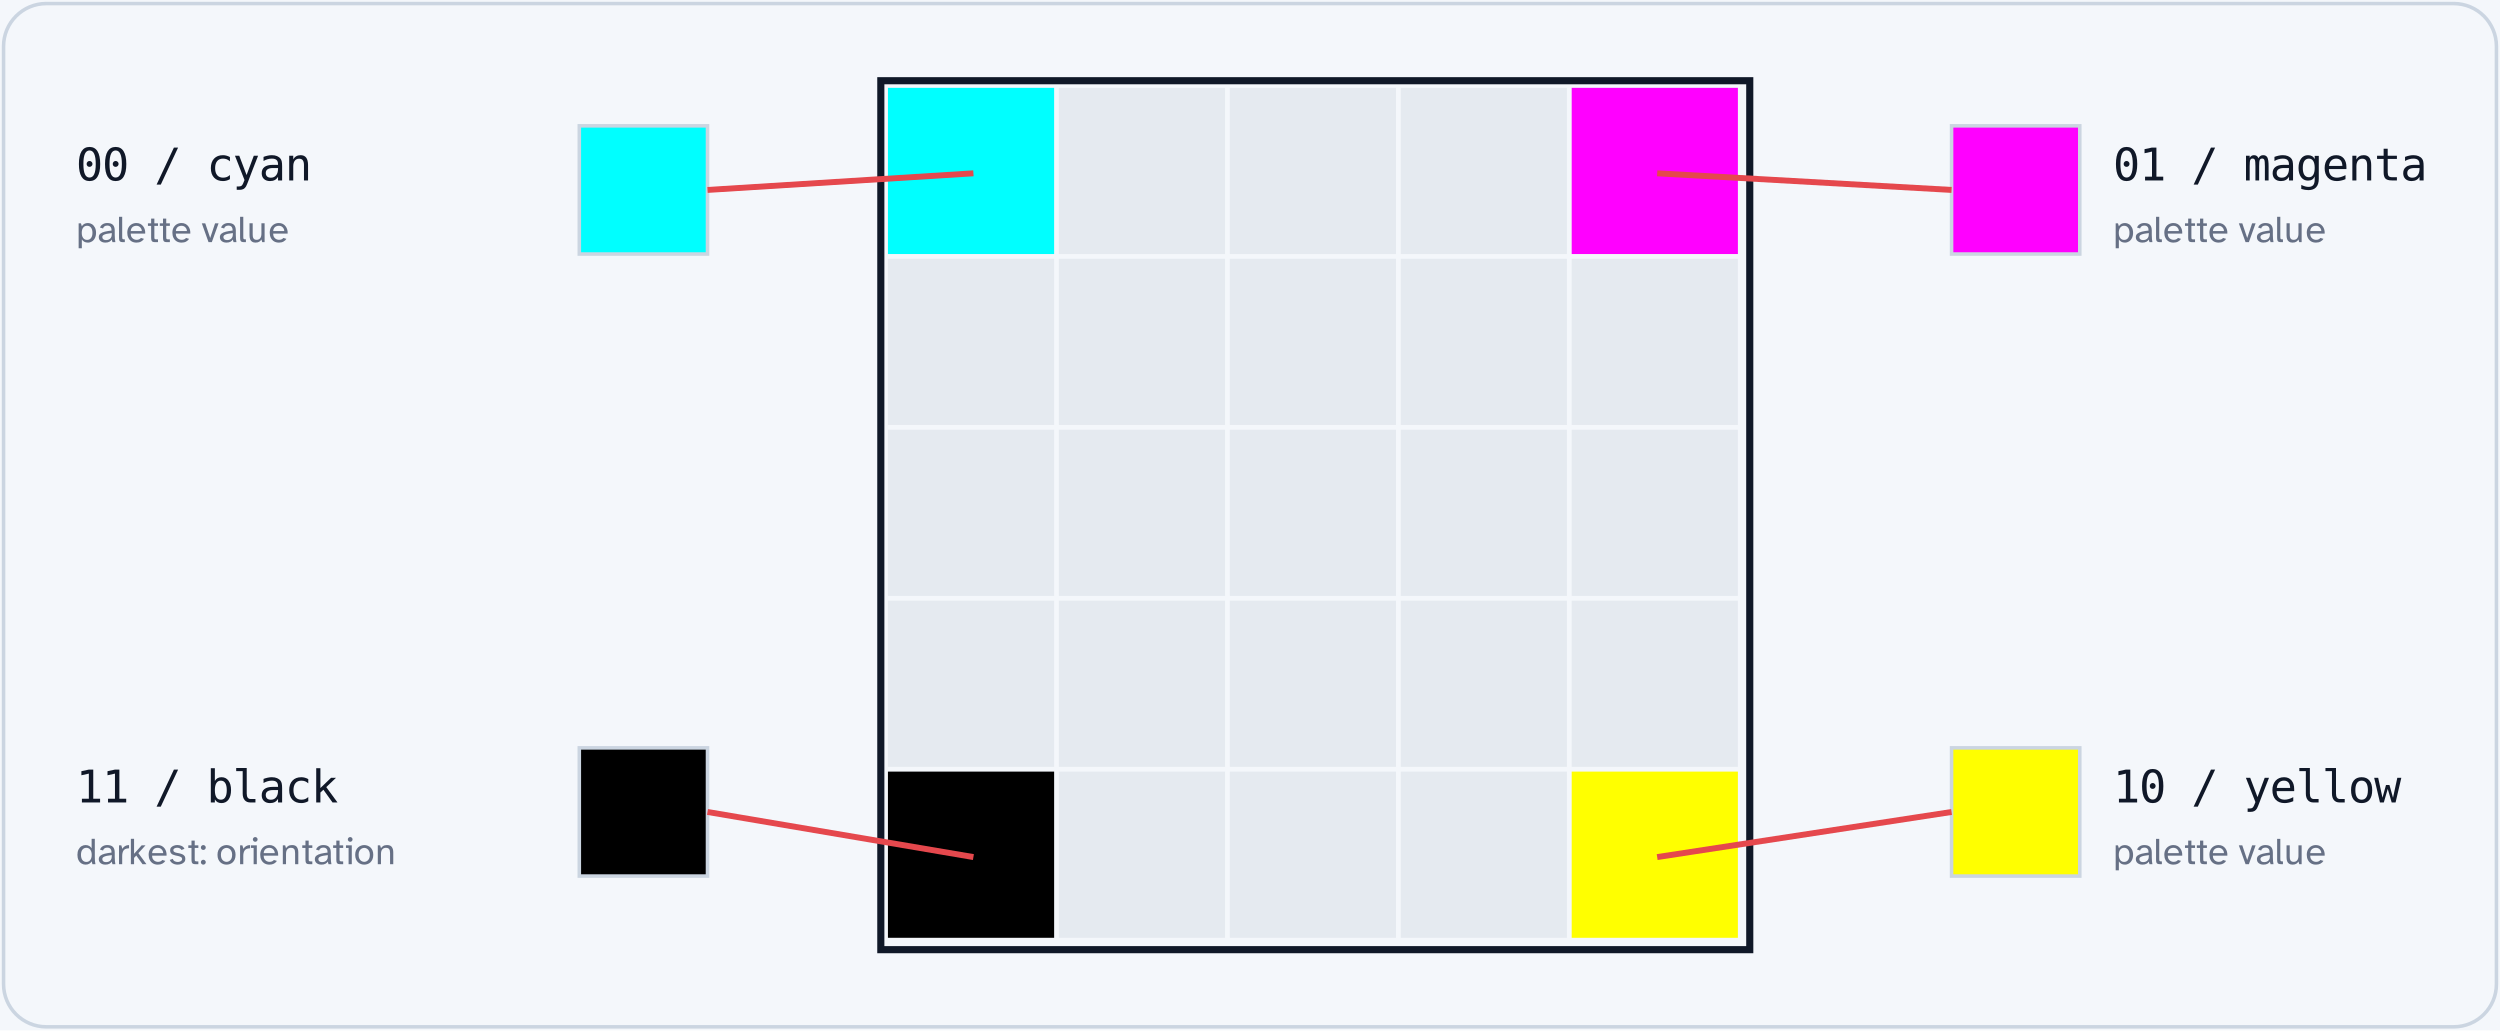
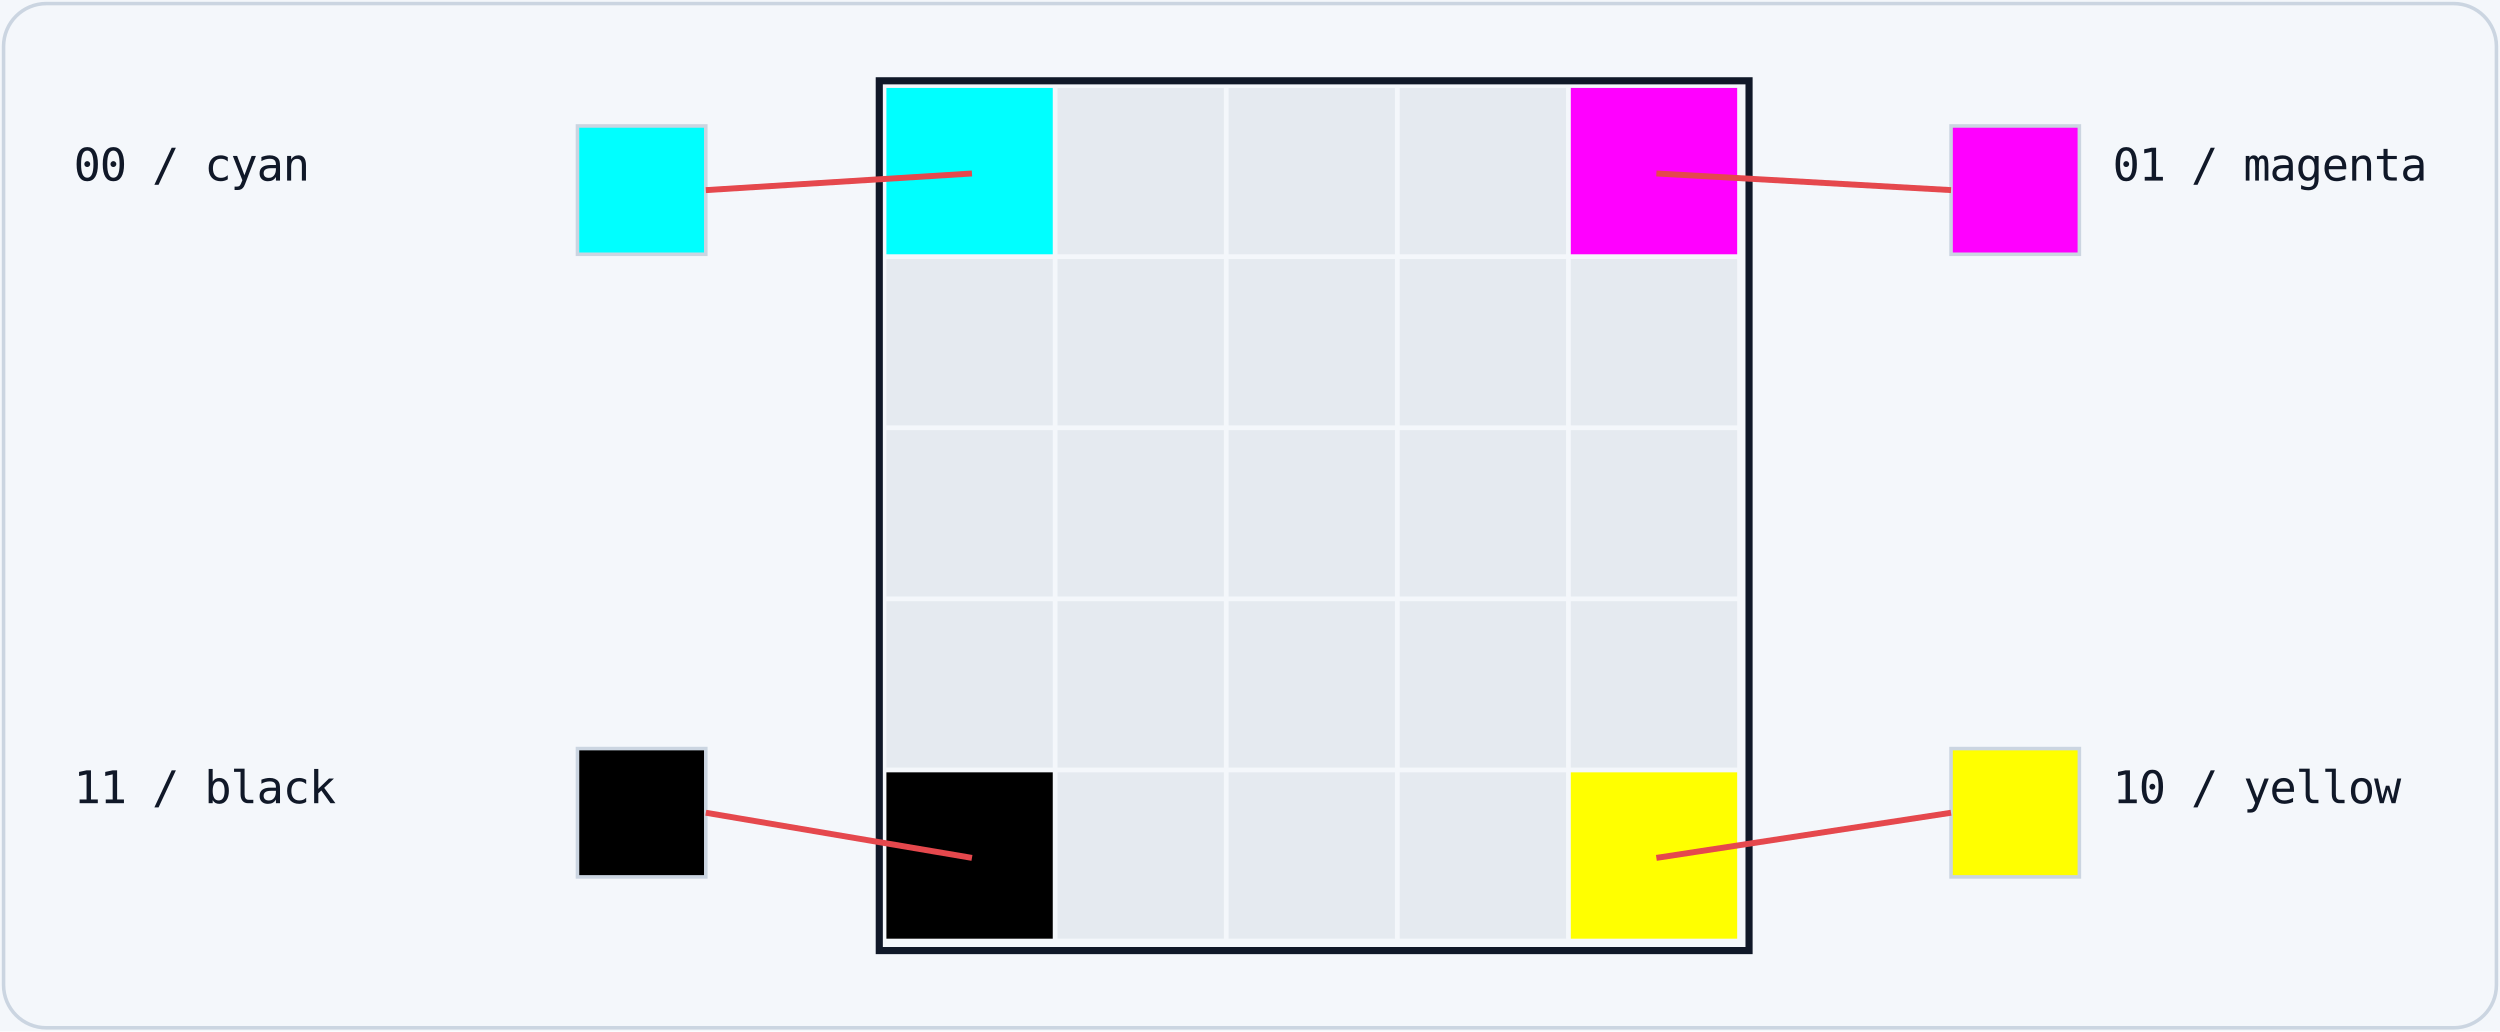
- <svg xmlns="http://www.w3.org/2000/svg" xmlns:xlink="http://www.w3.org/1999/xlink" width="1053pt" height="434pt" viewBox="0 0 1053 434" version="1.1">
+ <svg xmlns="http://www.w3.org/2000/svg" xmlns:xlink="http://www.w3.org/1999/xlink" width="1052pt" height="434pt" viewBox="0 0 1052 434" version="1.1">
  <defs>
    <g>
      <symbol overflow="visible" id="glyph0-0">
        <path style="stroke:none;" d="M 0.969 3.359 L 0.969 -13.391 L 10.469 -13.391 L 10.469 3.359 Z M 2.031 2.297 L 9.406 2.297 L 9.406 -12.328 L 2.031 -12.328 Z M 2.031 2.297 " />
      </symbol>
      <symbol overflow="visible" id="glyph0-1">
        <path style="stroke:none;" d="M 4.484 -6.953 C 4.484 -7.297 4.602 -7.586 4.844 -7.828 C 5.082 -8.078 5.367 -8.203 5.703 -8.203 C 6.047 -8.203 6.336 -8.078 6.578 -7.828 C 6.828 -7.586 6.953 -7.297 6.953 -6.953 C 6.953 -6.609 6.828 -6.316 6.578 -6.078 C 6.336 -5.836 6.047 -5.719 5.703 -5.719 C 5.348 -5.719 5.055 -5.832 4.828 -6.062 C 4.598 -6.301 4.484 -6.598 4.484 -6.953 Z M 5.719 -12.625 C 4.844 -12.625 4.191 -12.148 3.766 -11.203 C 3.336 -10.266 3.125 -8.832 3.125 -6.906 C 3.125 -4.988 3.336 -3.562 3.766 -2.625 C 4.191 -1.688 4.844 -1.219 5.719 -1.219 C 6.594 -1.219 7.242 -1.688 7.672 -2.625 C 8.109 -3.562 8.328 -4.988 8.328 -6.906 C 8.328 -8.832 8.109 -10.266 7.672 -11.203 C 7.242 -12.148 6.594 -12.625 5.719 -12.625 Z M 5.719 -14.109 C 7.195 -14.109 8.312 -13.5 9.062 -12.281 C 9.82 -11.07 10.203 -9.281 10.203 -6.906 C 10.203 -4.551 9.82 -2.766 9.062 -1.547 C 8.312 -0.336 7.195 0.266 5.719 0.266 C 4.238 0.266 3.117 -0.336 2.359 -1.547 C 1.609 -2.766 1.234 -4.551 1.234 -6.906 C 1.234 -9.281 1.609 -11.07 2.359 -12.281 C 3.117 -13.5 4.238 -14.109 5.719 -14.109 Z M 5.719 -14.109 " />
      </symbol>
      <symbol overflow="visible" id="glyph0-2">
        <path style="stroke:none;" d="" />
      </symbol>
      <symbol overflow="visible" id="glyph0-3">
        <path style="stroke:none;" d="M 8.25 -13.844 L 10.016 -13.844 L 2.719 1.766 L 0.953 1.766 Z M 8.25 -13.844 " />
      </symbol>
      <symbol overflow="visible" id="glyph0-4">
        <path style="stroke:none;" d="M 9.844 -0.531 C 9.383 -0.258 8.91 -0.062 8.422 0.062 C 7.941 0.195 7.445 0.266 6.938 0.266 C 5.332 0.266 4.078 -0.211 3.172 -1.172 C 2.266 -2.141 1.812 -3.477 1.812 -5.188 C 1.812 -6.895 2.266 -8.227 3.172 -9.188 C 4.078 -10.156 5.332 -10.641 6.938 -10.641 C 7.438 -10.641 7.926 -10.57 8.406 -10.438 C 8.883 -10.312 9.363 -10.113 9.844 -9.844 L 9.844 -8.047 C 9.395 -8.453 8.941 -8.742 8.484 -8.922 C 8.023 -9.098 7.508 -9.188 6.938 -9.188 C 5.863 -9.188 5.039 -8.836 4.469 -8.141 C 3.895 -7.453 3.609 -6.469 3.609 -5.188 C 3.609 -3.906 3.895 -2.914 4.469 -2.219 C 5.051 -1.52 5.875 -1.172 6.938 -1.172 C 7.531 -1.172 8.062 -1.258 8.531 -1.438 C 9 -1.625 9.438 -1.91 9.844 -2.297 Z M 9.844 -0.531 " />
      </symbol>
      <symbol overflow="visible" id="glyph0-5">
        <path style="stroke:none;" d="M 7.953 -3.344 C 7.672 -2.613 7.312 -1.66 6.875 -0.484 C 6.258 1.148 5.848 2.145 5.641 2.5 C 5.359 2.988 5.004 3.352 4.578 3.594 C 4.148 3.832 3.648 3.953 3.078 3.953 L 1.703 3.953 L 1.703 2.531 L 2.719 2.531 C 3.219 2.531 3.609 2.383 3.891 2.094 C 4.18 1.801 4.547 1.047 4.984 -0.172 L 0.969 -10.391 L 2.781 -10.391 L 5.859 -2.266 L 8.891 -10.391 L 10.703 -10.391 Z M 7.953 -3.344 " />
      </symbol>
      <symbol overflow="visible" id="glyph0-6">
        <path style="stroke:none;" d="M 6.516 -5.219 L 5.953 -5.219 C 4.953 -5.219 4.195 -5.039 3.688 -4.688 C 3.188 -4.344 2.938 -3.828 2.938 -3.141 C 2.938 -2.516 3.125 -2.023 3.5 -1.672 C 3.883 -1.328 4.41 -1.156 5.078 -1.156 C 6.016 -1.156 6.75 -1.484 7.281 -2.141 C 7.82 -2.797 8.098 -3.695 8.109 -4.844 L 8.109 -5.219 Z M 9.828 -5.922 L 9.828 0 L 8.109 0 L 8.109 -1.547 C 7.742 -0.922 7.285 -0.461 6.734 -0.172 C 6.18 0.117 5.508 0.266 4.719 0.266 C 3.656 0.266 2.805 -0.031 2.172 -0.625 C 1.547 -1.219 1.234 -2.02 1.234 -3.031 C 1.234 -4.188 1.617 -5.062 2.391 -5.656 C 3.172 -6.258 4.312 -6.562 5.812 -6.562 L 8.109 -6.562 L 8.109 -6.828 C 8.098 -7.66 7.883 -8.258 7.469 -8.625 C 7.062 -9 6.406 -9.188 5.5 -9.188 C 4.914 -9.188 4.328 -9.102 3.734 -8.938 C 3.141 -8.77 2.562 -8.523 2 -8.203 L 2 -9.922 C 2.625 -10.16 3.223 -10.336 3.797 -10.453 C 4.379 -10.578 4.945 -10.641 5.5 -10.641 C 6.352 -10.641 7.082 -10.508 7.688 -10.25 C 8.301 -10 8.797 -9.625 9.172 -9.125 C 9.41 -8.812 9.578 -8.426 9.672 -7.969 C 9.773 -7.52 9.828 -6.836 9.828 -5.922 Z M 9.828 -5.922 " />
      </symbol>
      <symbol overflow="visible" id="glyph0-7">
        <path style="stroke:none;" d="M 9.75 -6.438 L 9.75 0 L 8.031 0 L 8.031 -6.438 C 8.031 -7.375 7.863 -8.062 7.531 -8.5 C 7.207 -8.938 6.695 -9.156 6 -9.156 C 5.207 -9.156 4.594 -8.867 4.156 -8.297 C 3.727 -7.734 3.516 -6.926 3.516 -5.875 L 3.516 0 L 1.812 0 L 1.812 -10.391 L 3.516 -10.391 L 3.516 -8.828 C 3.816 -9.422 4.227 -9.867 4.75 -10.172 C 5.27 -10.484 5.883 -10.641 6.594 -10.641 C 7.656 -10.641 8.445 -10.289 8.969 -9.594 C 9.488 -8.895 9.75 -7.844 9.75 -6.438 Z M 9.75 -6.438 " />
      </symbol>
      <symbol overflow="visible" id="glyph0-8">
        <path style="stroke:none;" d="M 2.5 -1.578 L 5.422 -1.578 L 5.422 -12.156 L 2.281 -11.453 L 2.281 -13.172 L 5.406 -13.844 L 7.281 -13.844 L 7.281 -1.578 L 10.156 -1.578 L 10.156 0 L 2.5 0 Z M 2.5 -1.578 " />
      </symbol>
      <symbol overflow="visible" id="glyph0-9">
        <path style="stroke:none;" d="M 6.266 -9.328 C 6.484 -9.773 6.754 -10.102 7.078 -10.312 C 7.398 -10.531 7.789 -10.641 8.25 -10.641 C 9.082 -10.641 9.672 -10.316 10.016 -9.672 C 10.359 -9.023 10.531 -7.805 10.531 -6.016 L 10.531 0 L 8.969 0 L 8.969 -5.953 C 8.969 -7.41 8.883 -8.316 8.719 -8.672 C 8.562 -9.035 8.266 -9.219 7.828 -9.219 C 7.336 -9.219 7 -9.023 6.812 -8.641 C 6.633 -8.266 6.547 -7.367 6.547 -5.953 L 6.547 0 L 4.984 0 L 4.984 -5.953 C 4.984 -7.43 4.895 -8.344 4.719 -8.688 C 4.539 -9.039 4.223 -9.219 3.766 -9.219 C 3.316 -9.219 3.004 -9.023 2.828 -8.641 C 2.648 -8.266 2.562 -7.367 2.562 -5.953 L 2.562 0 L 1.016 0 L 1.016 -10.391 L 2.562 -10.391 L 2.562 -9.5 C 2.758 -9.875 3.008 -10.156 3.312 -10.344 C 3.625 -10.539 3.977 -10.641 4.375 -10.641 C 4.844 -10.641 5.234 -10.531 5.547 -10.312 C 5.859 -10.094 6.098 -9.766 6.266 -9.328 Z M 6.266 -9.328 " />
      </symbol>
      <symbol overflow="visible" id="glyph0-10">
        <path style="stroke:none;" d="M 7.953 -5.281 C 7.953 -6.562 7.742 -7.531 7.328 -8.188 C 6.91 -8.852 6.305 -9.188 5.516 -9.188 C 4.68 -9.188 4.039 -8.852 3.594 -8.188 C 3.156 -7.531 2.938 -6.562 2.938 -5.281 C 2.938 -4 3.156 -3.02 3.594 -2.344 C 4.039 -1.676 4.688 -1.344 5.531 -1.344 C 6.312 -1.344 6.91 -1.68 7.328 -2.359 C 7.742 -3.035 7.953 -4.008 7.953 -5.281 Z M 9.672 -0.672 C 9.672 0.891 9.301 2.07 8.562 2.875 C 7.82 3.676 6.738 4.078 5.312 4.078 C 4.844 4.078 4.352 4.035 3.844 3.953 C 3.332 3.867 2.816 3.742 2.297 3.578 L 2.297 1.891 C 2.898 2.172 3.445 2.379 3.938 2.516 C 4.438 2.648 4.895 2.719 5.312 2.719 C 6.238 2.719 6.91 2.469 7.328 1.969 C 7.742 1.469 7.953 0.672 7.953 -0.422 L 7.953 -1.656 C 7.68 -1.07 7.312 -0.633 6.844 -0.344 C 6.375 -0.062 5.801 0.078 5.125 0.078 C 3.914 0.078 2.945 -0.406 2.219 -1.375 C 1.5 -2.352 1.141 -3.656 1.141 -5.281 C 1.141 -6.914 1.5 -8.219 2.219 -9.188 C 2.945 -10.156 3.914 -10.641 5.125 -10.641 C 5.789 -10.641 6.359 -10.504 6.828 -10.234 C 7.297 -9.973 7.672 -9.566 7.953 -9.016 L 7.953 -10.359 L 9.672 -10.359 Z M 9.672 -0.672 " />
      </symbol>
      <symbol overflow="visible" id="glyph0-11">
        <path style="stroke:none;" d="M 10.312 -5.625 L 10.312 -4.781 L 2.922 -4.781 L 2.922 -4.734 C 2.922 -3.598 3.211 -2.719 3.797 -2.094 C 4.391 -1.477 5.227 -1.172 6.312 -1.172 C 6.852 -1.172 7.422 -1.258 8.016 -1.438 C 8.609 -1.613 9.242 -1.879 9.922 -2.234 L 9.922 -0.531 C 9.266 -0.258 8.633 -0.062 8.031 0.062 C 7.438 0.195 6.859 0.266 6.297 0.266 C 4.68 0.266 3.414 -0.219 2.5 -1.188 C 1.594 -2.156 1.141 -3.488 1.141 -5.188 C 1.141 -6.844 1.582 -8.164 2.469 -9.156 C 3.363 -10.145 4.555 -10.641 6.047 -10.641 C 7.367 -10.641 8.41 -10.191 9.172 -9.297 C 9.93 -8.398 10.312 -7.176 10.312 -5.625 Z M 8.609 -6.125 C 8.586 -7.125 8.352 -7.883 7.906 -8.406 C 7.457 -8.926 6.812 -9.188 5.969 -9.188 C 5.145 -9.188 4.469 -8.914 3.938 -8.375 C 3.406 -7.832 3.086 -7.078 2.984 -6.109 Z M 8.609 -6.125 " />
      </symbol>
      <symbol overflow="visible" id="glyph0-12">
        <path style="stroke:none;" d="M 5.703 -13.344 L 5.703 -10.391 L 9.578 -10.391 L 9.578 -9.062 L 5.703 -9.062 L 5.703 -3.422 C 5.703 -2.648 5.844 -2.113 6.125 -1.812 C 6.414 -1.508 6.926 -1.359 7.656 -1.359 L 9.578 -1.359 L 9.578 0 L 7.484 0 C 6.203 0 5.297 -0.254 4.766 -0.766 C 4.242 -1.285 3.984 -2.172 3.984 -3.422 L 3.984 -9.062 L 1.219 -9.062 L 1.219 -10.391 L 3.984 -10.391 L 3.984 -13.344 Z M 5.703 -13.344 " />
      </symbol>
      <symbol overflow="visible" id="glyph0-13">
        <path style="stroke:none;" d="M 5.922 -3.766 C 5.922 -2.992 6.062 -2.414 6.344 -2.031 C 6.625 -1.645 7.039 -1.453 7.594 -1.453 L 9.594 -1.453 L 9.594 0 L 7.438 0 C 6.414 0 5.625 -0.328 5.062 -0.984 C 4.5 -1.641 4.219 -2.566 4.219 -3.766 L 4.219 -13.203 L 1.484 -13.203 L 1.484 -14.531 L 5.922 -14.531 Z M 5.922 -3.766 " />
      </symbol>
      <symbol overflow="visible" id="glyph0-14">
        <path style="stroke:none;" d="M 5.719 -9.188 C 4.852 -9.188 4.195 -8.848 3.75 -8.172 C 3.301 -7.504 3.078 -6.508 3.078 -5.188 C 3.078 -3.863 3.301 -2.863 3.75 -2.188 C 4.195 -1.508 4.852 -1.172 5.719 -1.172 C 6.582 -1.172 7.238 -1.508 7.688 -2.188 C 8.133 -2.863 8.359 -3.863 8.359 -5.188 C 8.359 -6.508 8.133 -7.504 7.688 -8.172 C 7.238 -8.848 6.582 -9.188 5.719 -9.188 Z M 5.719 -10.641 C 7.156 -10.641 8.254 -10.172 9.016 -9.234 C 9.785 -8.305 10.172 -6.957 10.172 -5.188 C 10.172 -3.414 9.789 -2.062 9.031 -1.125 C 8.27 -0.195 7.164 0.266 5.719 0.266 C 4.27 0.266 3.164 -0.195 2.406 -1.125 C 1.645 -2.062 1.266 -3.414 1.266 -5.188 C 1.266 -6.957 1.645 -8.305 2.406 -9.234 C 3.164 -10.172 4.27 -10.641 5.719 -10.641 Z M 5.719 -10.641 " />
      </symbol>
      <symbol overflow="visible" id="glyph0-15">
        <path style="stroke:none;" d="M 0 -10.391 L 1.688 -10.391 L 3.5 -2 L 4.984 -7.359 L 6.438 -7.359 L 7.938 -2 L 9.75 -10.391 L 11.438 -10.391 L 9.016 0 L 7.375 0 L 5.719 -5.703 L 4.062 0 L 2.438 0 Z M 0 -10.391 " />
      </symbol>
      <symbol overflow="visible" id="glyph0-16">
        <path style="stroke:none;" d="M 8.516 -5.188 C 8.516 -6.508 8.301 -7.504 7.875 -8.172 C 7.457 -8.848 6.836 -9.188 6.016 -9.188 C 5.191 -9.188 4.566 -8.848 4.141 -8.172 C 3.711 -7.492 3.5 -6.5 3.5 -5.188 C 3.5 -3.875 3.711 -2.875 4.141 -2.188 C 4.566 -1.508 5.191 -1.172 6.016 -1.172 C 6.836 -1.172 7.457 -1.508 7.875 -2.188 C 8.301 -2.863 8.516 -3.863 8.516 -5.188 Z M 3.5 -9.062 C 3.77 -9.57 4.145 -9.961 4.625 -10.234 C 5.102 -10.504 5.66 -10.641 6.297 -10.641 C 7.547 -10.641 8.523 -10.156 9.234 -9.188 C 9.953 -8.227 10.312 -6.906 10.312 -5.219 C 10.312 -3.508 9.953 -2.164 9.234 -1.188 C 8.516 -0.219 7.523 0.266 6.266 0.266 C 5.648 0.266 5.102 0.133 4.625 -0.125 C 4.156 -0.395 3.781 -0.789 3.5 -1.312 L 3.5 0 L 1.797 0 L 1.797 -14.438 L 3.5 -14.438 Z M 3.5 -9.062 " />
      </symbol>
      <symbol overflow="visible" id="glyph0-17">
        <path style="stroke:none;" d="M 2.188 -14.438 L 3.953 -14.438 L 3.953 -6.078 L 8.438 -10.391 L 10.516 -10.391 L 6.422 -6.469 L 11.156 0 L 9.062 0 L 5.219 -5.359 L 3.953 -4.172 L 3.953 0 L 2.188 0 Z M 2.188 -14.438 " />
      </symbol>
-       <symbol overflow="visible" id="glyph1-0">
-         <path style="stroke:none;" d="M 0.797 0 L 0.797 -11.203 L 7.625 -11.203 L 7.625 0 Z M 4.203 -5.938 L 7.188 -10.875 L 1.25 -10.875 Z M 7.312 -0.75 L 7.312 -10.438 L 4.422 -5.594 Z M 1.141 -0.781 L 4.016 -5.594 L 1.141 -10.406 Z M 1.266 -0.344 L 7.188 -0.344 L 4.219 -5.266 Z M 1.266 -0.344 " />
-       </symbol>
-       <symbol overflow="visible" id="glyph1-1">
-         <path style="stroke:none;" d="M 1.125 2.578 L 1.125 -7.938 L 2.094 -7.938 L 2.469 -6.688 C 2.707 -7.102 3.039 -7.438 3.469 -7.688 C 3.895 -7.938 4.422 -8.062 5.047 -8.062 C 5.648 -8.062 6.207 -7.898 6.719 -7.578 C 7.238 -7.254 7.656 -6.785 7.969 -6.172 C 8.289 -5.555 8.453 -4.812 8.453 -3.938 C 8.453 -3.07 8.289 -2.328 7.969 -1.703 C 7.656 -1.086 7.238 -0.617 6.719 -0.297 C 6.207 0.023 5.648 0.188 5.047 0.188 C 4.422 0.188 3.895 0.062 3.469 -0.188 C 3.039 -0.438 2.707 -0.773 2.469 -1.203 L 2.469 2.578 Z M 4.688 -0.953 C 5.375 -0.953 5.922 -1.211 6.328 -1.734 C 6.734 -2.266 6.938 -3 6.938 -3.938 C 6.938 -4.883 6.734 -5.613 6.328 -6.125 C 5.922 -6.645 5.375 -6.906 4.688 -6.906 C 4 -6.906 3.453 -6.645 3.047 -6.125 C 2.641 -5.613 2.438 -4.883 2.438 -3.938 C 2.438 -3 2.641 -2.266 3.047 -1.734 C 3.453 -1.211 4 -0.953 4.688 -0.953 Z M 4.688 -0.953 " />
-       </symbol>
-       <symbol overflow="visible" id="glyph1-2">
-         <path style="stroke:none;" d="M 3.344 0.188 C 2.844 0.188 2.383 0.098 1.969 -0.078 C 1.551 -0.266 1.219 -0.523 0.969 -0.859 C 0.727 -1.203 0.609 -1.613 0.609 -2.094 C 0.609 -2.727 0.828 -3.223 1.266 -3.578 C 1.711 -3.941 2.336 -4.223 3.141 -4.422 C 3.953 -4.617 4.895 -4.773 5.969 -4.891 C 5.988 -5.566 5.852 -6.082 5.562 -6.438 C 5.281 -6.801 4.816 -6.984 4.172 -6.984 C 3.691 -6.984 3.301 -6.875 3 -6.656 C 2.695 -6.445 2.504 -6.148 2.422 -5.766 L 1.125 -6.141 C 1.332 -6.754 1.711 -7.227 2.266 -7.562 C 2.816 -7.895 3.445 -8.062 4.156 -8.062 C 5.258 -8.062 6.062 -7.801 6.562 -7.281 C 7.07 -6.77 7.328 -5.957 7.328 -4.844 L 7.328 -2.984 C 7.328 -2.328 7.352 -1.758 7.406 -1.281 C 7.457 -0.801 7.52 -0.375 7.594 0 L 6.375 0 L 6.047 -1.094 C 5.816 -0.695 5.484 -0.383 5.047 -0.156 C 4.609 0.07 4.039 0.188 3.344 0.188 Z M 3.625 -0.875 C 4.039 -0.875 4.438 -0.945 4.812 -1.094 C 5.188 -1.25 5.488 -1.504 5.719 -1.859 C 5.957 -2.223 6.078 -2.711 6.078 -3.328 L 6.078 -3.828 C 5.266 -3.742 4.562 -3.641 3.969 -3.516 C 3.375 -3.391 2.91 -3.219 2.578 -3 C 2.254 -2.781 2.094 -2.488 2.094 -2.125 C 2.094 -1.75 2.227 -1.445 2.5 -1.219 C 2.77 -0.988 3.145 -0.875 3.625 -0.875 Z M 3.625 -0.875 " />
-       </symbol>
-       <symbol overflow="visible" id="glyph1-3">
-         <path style="stroke:none;" d="M 2.984 0 C 2.484 0 2.098 -0.047 1.828 -0.141 C 1.555 -0.242 1.367 -0.441 1.266 -0.734 C 1.172 -1.023 1.125 -1.441 1.125 -1.984 L 1.125 -10.672 L 2.469 -10.672 L 2.469 -2.203 C 2.469 -1.797 2.508 -1.523 2.594 -1.391 C 2.676 -1.254 2.906 -1.188 3.281 -1.188 L 3.578 -1.188 L 3.578 0 Z M 2.984 0 " />
-       </symbol>
-       <symbol overflow="visible" id="glyph1-4">
-         <path style="stroke:none;" d="M 4.5 0.188 C 3.664 0.188 2.957 0.004 2.375 -0.359 C 1.801 -0.723 1.363 -1.219 1.062 -1.844 C 0.758 -2.469 0.609 -3.172 0.609 -3.953 C 0.609 -4.797 0.773 -5.523 1.109 -6.141 C 1.453 -6.754 1.914 -7.227 2.5 -7.562 C 3.082 -7.895 3.738 -8.062 4.469 -8.062 C 5.094 -8.062 5.645 -7.938 6.125 -7.688 C 6.602 -7.438 7 -7.098 7.312 -6.672 C 7.633 -6.254 7.863 -5.781 8 -5.25 C 8.145 -4.719 8.195 -4.164 8.156 -3.594 L 2.047 -3.594 C 2.066 -2.938 2.211 -2.414 2.484 -2.031 C 2.754 -1.645 3.078 -1.375 3.453 -1.219 C 3.828 -1.062 4.176 -0.984 4.5 -0.984 C 4.945 -0.984 5.32 -1.055 5.625 -1.203 C 5.926 -1.348 6.172 -1.539 6.359 -1.781 L 7.641 -1.391 C 7.359 -0.93 6.945 -0.551 6.406 -0.25 C 5.875 0.039 5.238 0.188 4.5 0.188 Z M 2.062 -4.672 L 6.734 -4.672 C 6.734 -5.047 6.641 -5.398 6.453 -5.734 C 6.266 -6.078 6.004 -6.359 5.672 -6.578 C 5.336 -6.797 4.938 -6.906 4.469 -6.906 C 4.07 -6.906 3.695 -6.832 3.344 -6.688 C 2.988 -6.539 2.695 -6.301 2.469 -5.969 C 2.238 -5.633 2.102 -5.203 2.062 -4.672 Z M 2.062 -4.672 " />
-       </symbol>
-       <symbol overflow="visible" id="glyph1-5">
-         <path style="stroke:none;" d="M 3.531 0 C 3.031 0 2.645 -0.047 2.375 -0.141 C 2.102 -0.242 1.914 -0.441 1.812 -0.734 C 1.707 -1.023 1.656 -1.441 1.656 -1.984 L 1.656 -6.859 L 0.312 -6.859 L 0.312 -7.938 L 1.656 -7.938 L 1.656 -9.938 L 3.016 -9.938 L 3.016 -7.938 L 4.547 -7.938 L 4.547 -6.859 L 3.016 -6.859 L 3.016 -2.203 C 3.016 -1.797 3.051 -1.523 3.125 -1.391 C 3.207 -1.254 3.441 -1.188 3.828 -1.188 L 4.547 -1.188 L 4.547 0 Z M 3.531 0 " />
-       </symbol>
-       <symbol overflow="visible" id="glyph1-6">
-         <path style="stroke:none;" d="" />
-       </symbol>
-       <symbol overflow="visible" id="glyph1-7">
-         <path style="stroke:none;" d="M 2.828 0 L 0 -7.938 L 1.453 -7.938 L 3.531 -1.766 L 5.594 -7.938 L 7.062 -7.938 L 4.219 0 Z M 2.828 0 " />
-       </symbol>
-       <symbol overflow="visible" id="glyph1-8">
-         <path style="stroke:none;" d="M 3.625 0.188 C 3.008 0.188 2.516 0.055 2.141 -0.203 C 1.766 -0.461 1.492 -0.82 1.328 -1.281 C 1.172 -1.75 1.094 -2.281 1.094 -2.875 L 1.094 -7.953 L 2.438 -7.953 L 2.438 -3.203 C 2.438 -2.609 2.504 -2.148 2.641 -1.828 C 2.773 -1.516 2.969 -1.297 3.219 -1.172 C 3.469 -1.047 3.758 -0.984 4.094 -0.984 C 4.727 -0.984 5.223 -1.203 5.578 -1.641 C 5.93 -2.086 6.109 -2.734 6.109 -3.578 L 6.109 -7.953 L 7.453 -7.953 L 7.453 0 L 6.453 0 L 6.109 -1.156 C 5.891 -0.77 5.586 -0.445 5.203 -0.188 C 4.816 0.062 4.289 0.188 3.625 0.188 Z M 3.625 0.188 " />
-       </symbol>
-       <symbol overflow="visible" id="glyph1-9">
-         <path style="stroke:none;" d="M 4.016 0.188 C 3.422 0.188 2.859 0.023 2.328 -0.297 C 1.805 -0.617 1.391 -1.086 1.078 -1.703 C 0.766 -2.316 0.609 -3.062 0.609 -3.938 C 0.609 -4.812 0.766 -5.555 1.078 -6.172 C 1.391 -6.785 1.805 -7.254 2.328 -7.578 C 2.859 -7.898 3.422 -8.062 4.016 -8.062 C 4.641 -8.062 5.164 -7.938 5.594 -7.688 C 6.02 -7.438 6.352 -7.102 6.594 -6.688 L 6.594 -10.688 L 7.938 -10.688 L 7.938 -2.984 C 7.938 -2.723 7.945 -2.332 7.969 -1.812 C 7.988 -1.301 8.066 -0.695 8.203 0 L 6.938 0 L 6.594 -1.203 C 6.352 -0.773 6.02 -0.438 5.594 -0.188 C 5.164 0.062 4.641 0.188 4.016 0.188 Z M 4.375 -0.953 C 5.051 -0.953 5.594 -1.211 6 -1.734 C 6.414 -2.266 6.625 -3 6.625 -3.938 C 6.625 -4.883 6.414 -5.613 6 -6.125 C 5.594 -6.645 5.051 -6.906 4.375 -6.906 C 3.688 -6.906 3.133 -6.645 2.719 -6.125 C 2.312 -5.613 2.109 -4.883 2.109 -3.938 C 2.109 -3 2.312 -2.266 2.719 -1.734 C 3.133 -1.211 3.688 -0.953 4.375 -0.953 Z M 4.375 -0.953 " />
-       </symbol>
-       <symbol overflow="visible" id="glyph1-10">
-         <path style="stroke:none;" d="M 1.125 0 L 1.125 -7.938 L 2.094 -7.938 L 2.531 -6.469 C 2.801 -6.945 3.176 -7.332 3.656 -7.625 C 4.133 -7.914 4.703 -8.062 5.359 -8.062 L 5.359 -6.672 C 5.285 -6.672 5.207 -6.672 5.125 -6.672 C 5.051 -6.672 4.973 -6.664 4.891 -6.656 C 3.984 -6.582 3.352 -6.266 3 -5.703 C 2.645 -5.148 2.469 -4.383 2.469 -3.406 L 2.469 0 Z M 1.125 0 " />
-       </symbol>
-       <symbol overflow="visible" id="glyph1-11">
-         <path style="stroke:none;" d="M 1.125 0 L 1.125 -10.688 L 2.469 -10.688 L 2.469 -4.375 L 5.656 -7.938 L 7.281 -7.938 L 4.281 -4.656 L 7.688 0 L 6.031 0 L 3.391 -3.656 L 2.469 -2.656 L 2.469 0 Z M 1.125 0 " />
-       </symbol>
-       <symbol overflow="visible" id="glyph1-12">
-         <path style="stroke:none;" d="M 3.828 0.188 C 3.367 0.188 2.914 0.117 2.469 -0.016 C 2.031 -0.16 1.633 -0.379 1.281 -0.672 C 0.938 -0.973 0.676 -1.348 0.5 -1.797 L 1.797 -2.266 C 1.91 -1.797 2.164 -1.457 2.562 -1.25 C 2.969 -1.039 3.391 -0.938 3.828 -0.938 C 4.141 -0.938 4.438 -0.984 4.719 -1.078 C 5.008 -1.18 5.242 -1.32 5.422 -1.5 C 5.609 -1.688 5.703 -1.895 5.703 -2.125 C 5.703 -2.562 5.523 -2.867 5.172 -3.047 C 4.828 -3.234 4.414 -3.375 3.938 -3.469 L 2.828 -3.703 C 2.441 -3.785 2.082 -3.898 1.75 -4.047 C 1.426 -4.203 1.16 -4.426 0.953 -4.719 C 0.754 -5.008 0.656 -5.395 0.656 -5.875 C 0.656 -6.352 0.801 -6.754 1.094 -7.078 C 1.395 -7.398 1.773 -7.645 2.234 -7.812 C 2.703 -7.988 3.195 -8.078 3.719 -8.078 C 4.344 -8.078 4.938 -7.945 5.5 -7.688 C 6.062 -7.426 6.457 -7.02 6.688 -6.469 L 5.422 -6 C 5.285 -6.32 5.039 -6.555 4.688 -6.703 C 4.344 -6.859 3.984 -6.938 3.609 -6.938 C 3.211 -6.938 2.848 -6.848 2.516 -6.672 C 2.18 -6.492 2.016 -6.234 2.016 -5.891 C 2.016 -5.547 2.156 -5.297 2.438 -5.141 C 2.719 -4.984 3.066 -4.863 3.484 -4.781 L 4.531 -4.578 C 4.957 -4.492 5.359 -4.367 5.734 -4.203 C 6.117 -4.047 6.438 -3.812 6.688 -3.5 C 6.938 -3.188 7.062 -2.742 7.062 -2.172 C 7.062 -1.672 6.906 -1.242 6.594 -0.891 C 6.281 -0.547 5.879 -0.281 5.391 -0.094 C 4.898 0.094 4.379 0.188 3.828 0.188 Z M 3.828 0.188 " />
-       </symbol>
-       <symbol overflow="visible" id="glyph1-13">
-         <path style="stroke:none;" d="M 1.625 -6 C 1.352 -6 1.113 -6.098 0.906 -6.297 C 0.707 -6.504 0.609 -6.754 0.609 -7.047 C 0.609 -7.316 0.707 -7.551 0.906 -7.75 C 1.113 -7.957 1.352 -8.062 1.625 -8.062 C 1.914 -8.062 2.16 -7.957 2.359 -7.75 C 2.566 -7.551 2.672 -7.316 2.672 -7.047 C 2.672 -6.754 2.566 -6.504 2.359 -6.297 C 2.16 -6.098 1.914 -6 1.625 -6 Z M 1.625 0.188 C 1.352 0.188 1.113 0.086 0.906 -0.109 C 0.707 -0.316 0.609 -0.555 0.609 -0.828 C 0.609 -1.117 0.707 -1.363 0.906 -1.562 C 1.113 -1.77 1.352 -1.875 1.625 -1.875 C 1.914 -1.875 2.16 -1.77 2.359 -1.562 C 2.566 -1.363 2.672 -1.117 2.672 -0.828 C 2.672 -0.555 2.566 -0.316 2.359 -0.109 C 2.16 0.086 1.914 0.188 1.625 0.188 Z M 1.625 0.188 " />
-       </symbol>
-       <symbol overflow="visible" id="glyph1-14">
-         <path style="stroke:none;" d="M 4.422 0.188 C 3.961 0.188 3.508 0.109 3.062 -0.047 C 2.613 -0.203 2.203 -0.445 1.828 -0.781 C 1.461 -1.125 1.164 -1.555 0.938 -2.078 C 0.719 -2.598 0.609 -3.219 0.609 -3.938 C 0.609 -4.656 0.719 -5.273 0.938 -5.797 C 1.164 -6.316 1.461 -6.742 1.828 -7.078 C 2.203 -7.41 2.613 -7.656 3.062 -7.812 C 3.508 -7.977 3.961 -8.062 4.422 -8.062 C 4.879 -8.062 5.332 -7.977 5.781 -7.812 C 6.238 -7.656 6.648 -7.41 7.016 -7.078 C 7.379 -6.742 7.672 -6.316 7.891 -5.797 C 8.109 -5.273 8.219 -4.656 8.219 -3.938 C 8.219 -3.219 8.109 -2.598 7.891 -2.078 C 7.672 -1.555 7.379 -1.125 7.016 -0.781 C 6.648 -0.445 6.238 -0.203 5.781 -0.047 C 5.332 0.109 4.879 0.188 4.422 0.188 Z M 4.422 -0.984 C 4.797 -0.984 5.164 -1.086 5.531 -1.297 C 5.895 -1.504 6.191 -1.82 6.422 -2.25 C 6.66 -2.688 6.781 -3.25 6.781 -3.938 C 6.781 -4.613 6.66 -5.164 6.422 -5.594 C 6.191 -6.031 5.895 -6.352 5.531 -6.562 C 5.164 -6.77 4.797 -6.875 4.422 -6.875 C 4.047 -6.875 3.672 -6.77 3.297 -6.562 C 2.93 -6.352 2.629 -6.031 2.391 -5.594 C 2.16 -5.164 2.047 -4.613 2.047 -3.938 C 2.047 -3.25 2.16 -2.688 2.391 -2.25 C 2.629 -1.82 2.93 -1.504 3.297 -1.297 C 3.672 -1.086 4.047 -0.984 4.422 -0.984 Z M 4.422 -0.984 " />
-       </symbol>
-       <symbol overflow="visible" id="glyph1-15">
-         <path style="stroke:none;" d="M 2.5 -9.438 C 2.227 -9.438 1.992 -9.535 1.797 -9.734 C 1.598 -9.93 1.5 -10.172 1.5 -10.453 C 1.5 -10.723 1.598 -10.953 1.797 -11.141 C 1.992 -11.336 2.227 -11.438 2.5 -11.438 C 2.77 -11.438 3.004 -11.336 3.203 -11.141 C 3.398 -10.953 3.5 -10.723 3.5 -10.453 C 3.5 -10.172 3.398 -9.93 3.203 -9.734 C 3.004 -9.535 2.77 -9.438 2.5 -9.438 Z M 1.828 0 L 1.828 -6.859 L 0.719 -6.859 L 0.719 -7.938 L 3.172 -7.938 L 3.172 0 Z M 1.828 0 " />
-       </symbol>
-       <symbol overflow="visible" id="glyph1-16">
-         <path style="stroke:none;" d="M 1.125 0 L 1.125 -7.938 L 2.109 -7.938 L 2.469 -6.734 C 2.688 -7.109 3 -7.422 3.406 -7.672 C 3.812 -7.93 4.352 -8.062 5.031 -8.062 C 5.988 -8.062 6.66 -7.781 7.047 -7.219 C 7.441 -6.664 7.641 -5.938 7.641 -5.031 L 7.641 0 L 6.297 0 L 6.297 -4.625 C 6.297 -5.031 6.258 -5.406 6.188 -5.75 C 6.113 -6.094 5.953 -6.367 5.703 -6.578 C 5.453 -6.797 5.07 -6.906 4.562 -6.906 C 3.906 -6.906 3.391 -6.68 3.016 -6.234 C 2.648 -5.797 2.469 -5.148 2.469 -4.297 L 2.469 0 Z M 1.125 0 " />
-       </symbol>
    </g>
-     <g id="surface53" clip-path="url(#clip1)">
+     <g id="surface7" clip-path="url(#clip1)">
      <path style=" stroke:none;fill-rule:nonzero;fill:rgb(0%,100%,100%);fill-opacity:1;" d="M 420 60 L 490 60 L 490 130 L 420 130 Z M 420 60 " />
      <path style=" stroke:none;fill-rule:nonzero;fill:rgb(89.804%,91.765%,94.118%);fill-opacity:1;" d="M 492 60 L 562 60 L 562 130 L 492 130 Z M 492 60 " />
      <path style=" stroke:none;fill-rule:nonzero;fill:rgb(89.804%,91.765%,94.118%);fill-opacity:1;" d="M 564 60 L 634 60 L 634 130 L 564 130 Z M 564 60 " />
      <path style=" stroke:none;fill-rule:nonzero;fill:rgb(89.804%,91.765%,94.118%);fill-opacity:1;" d="M 636 60 L 706 60 L 706 130 L 636 130 Z M 636 60 " />
      <path style=" stroke:none;fill-rule:nonzero;fill:rgb(100%,0%,100%);fill-opacity:1;" d="M 708 60 L 778 60 L 778 130 L 708 130 Z M 708 60 " />
      <path style=" stroke:none;fill-rule:nonzero;fill:rgb(89.804%,91.765%,94.118%);fill-opacity:1;" d="M 420 132 L 490 132 L 490 202 L 420 202 Z M 420 132 " />
      <path style=" stroke:none;fill-rule:nonzero;fill:rgb(89.804%,91.765%,94.118%);fill-opacity:1;" d="M 492 132 L 562 132 L 562 202 L 492 202 Z M 492 132 " />
      <path style=" stroke:none;fill-rule:nonzero;fill:rgb(89.804%,91.765%,94.118%);fill-opacity:1;" d="M 564 132 L 634 132 L 634 202 L 564 202 Z M 564 132 " />
      <path style=" stroke:none;fill-rule:nonzero;fill:rgb(89.804%,91.765%,94.118%);fill-opacity:1;" d="M 636 132 L 706 132 L 706 202 L 636 202 Z M 636 132 " />
      <path style=" stroke:none;fill-rule:nonzero;fill:rgb(89.804%,91.765%,94.118%);fill-opacity:1;" d="M 708 132 L 778 132 L 778 202 L 708 202 Z M 708 132 " />
      <path style=" stroke:none;fill-rule:nonzero;fill:rgb(89.804%,91.765%,94.118%);fill-opacity:1;" d="M 420 204 L 490 204 L 490 274 L 420 274 Z M 420 204 " />
      <path style=" stroke:none;fill-rule:nonzero;fill:rgb(89.804%,91.765%,94.118%);fill-opacity:1;" d="M 492 204 L 562 204 L 562 274 L 492 274 Z M 492 204 " />
      <path style=" stroke:none;fill-rule:nonzero;fill:rgb(89.804%,91.765%,94.118%);fill-opacity:1;" d="M 564 204 L 634 204 L 634 274 L 564 274 Z M 564 204 " />
      <path style=" stroke:none;fill-rule:nonzero;fill:rgb(89.804%,91.765%,94.118%);fill-opacity:1;" d="M 636 204 L 706 204 L 706 274 L 636 274 Z M 636 204 " />
      <path style=" stroke:none;fill-rule:nonzero;fill:rgb(89.804%,91.765%,94.118%);fill-opacity:1;" d="M 708 204 L 778 204 L 778 274 L 708 274 Z M 708 204 " />
      <path style=" stroke:none;fill-rule:nonzero;fill:rgb(89.804%,91.765%,94.118%);fill-opacity:1;" d="M 420 276 L 490 276 L 490 346 L 420 346 Z M 420 276 " />
      <path style=" stroke:none;fill-rule:nonzero;fill:rgb(89.804%,91.765%,94.118%);fill-opacity:1;" d="M 492 276 L 562 276 L 562 346 L 492 346 Z M 492 276 " />
      <path style=" stroke:none;fill-rule:nonzero;fill:rgb(89.804%,91.765%,94.118%);fill-opacity:1;" d="M 564 276 L 634 276 L 634 346 L 564 346 Z M 564 276 " />
      <path style=" stroke:none;fill-rule:nonzero;fill:rgb(89.804%,91.765%,94.118%);fill-opacity:1;" d="M 636 276 L 706 276 L 706 346 L 636 346 Z M 636 276 " />
      <path style=" stroke:none;fill-rule:nonzero;fill:rgb(89.804%,91.765%,94.118%);fill-opacity:1;" d="M 708 276 L 778 276 L 778 346 L 708 346 Z M 708 276 " />
      <path style=" stroke:none;fill-rule:nonzero;fill:rgb(0%,0%,0%);fill-opacity:1;" d="M 420 348 L 490 348 L 490 418 L 420 418 Z M 420 348 " />
      <path style=" stroke:none;fill-rule:nonzero;fill:rgb(89.804%,91.765%,94.118%);fill-opacity:1;" d="M 492 348 L 562 348 L 562 418 L 492 418 Z M 492 348 " />
      <path style=" stroke:none;fill-rule:nonzero;fill:rgb(89.804%,91.765%,94.118%);fill-opacity:1;" d="M 564 348 L 634 348 L 634 418 L 564 418 Z M 564 348 " />
      <path style=" stroke:none;fill-rule:nonzero;fill:rgb(89.804%,91.765%,94.118%);fill-opacity:1;" d="M 636 348 L 706 348 L 706 418 L 636 418 Z M 636 348 " />
      <path style=" stroke:none;fill-rule:nonzero;fill:rgb(100%,100%,0%);fill-opacity:1;" d="M 708 348 L 778 348 L 778 418 L 708 418 Z M 708 348 " />
-       <path style="fill:none;stroke-width:3;stroke-linecap:butt;stroke-linejoin:miter;stroke:rgb(6.275%,9.412%,15.686%);stroke-opacity:1;stroke-miterlimit:10;" d="M 417 57 L 783 57 L 783 423 L 417 423 Z M 417 57 " />
-       <path style="fill-rule:nonzero;fill:rgb(0%,100%,100%);fill-opacity:1;stroke-width:1.5;stroke-linecap:butt;stroke-linejoin:miter;stroke:rgb(79.608%,83.529%,88.235%);stroke-opacity:1;stroke-miterlimit:10;" d="M 290 76 L 344 76 L 344 130 L 290 130 Z M 290 76 " />
+       <path style="fill:none;stroke-width:3;stroke-linecap:butt;stroke-linejoin:miter;stroke:rgb(6.275%,9.412%,15.686%);stroke-opacity:1;stroke-miterlimit:10;" d="M 417 57 L 783 57 L 783 423 L 417 423 Z M 417 57 " transform="matrix(1,0,0,1,-0,0)" />
+       <path style="fill-rule:nonzero;fill:rgb(0%,100%,100%);fill-opacity:1;stroke-width:1.5;stroke-linecap:butt;stroke-linejoin:miter;stroke:rgb(79.608%,83.529%,88.235%);stroke-opacity:1;stroke-miterlimit:10;" d="M 290 76 L 344 76 L 344 130 L 290 130 Z M 290 76 " transform="matrix(1,0,0,1,-0,0)" />
      <g style="fill:rgb(6.275%,9.412%,15.686%);fill-opacity:1;">
        <use xlink:href="#glyph0-1" x="78" y="99" />
        <use xlink:href="#glyph0-1" x="89" y="99" />
        <use xlink:href="#glyph0-2" x="100" y="99" />
        <use xlink:href="#glyph0-3" x="111" y="99" />
        <use xlink:href="#glyph0-2" x="122" y="99" />
        <use xlink:href="#glyph0-4" x="133" y="99" />
        <use xlink:href="#glyph0-5" x="144" y="99" />
        <use xlink:href="#glyph0-6" x="155" y="99" />
        <use xlink:href="#glyph0-7" x="166" y="99" />
      </g>
-       <g style="fill:rgb(40%,43.922%,52.157%);fill-opacity:1;">
-         <use xlink:href="#glyph1-1" x="78" y="125" />
-         <use xlink:href="#glyph1-2" x="87" y="125" />
-         <use xlink:href="#glyph1-3" x="95" y="125" />
-         <use xlink:href="#glyph1-4" x="99" y="125" />
-         <use xlink:href="#glyph1-5" x="108" y="125" />
-         <use xlink:href="#glyph1-5" x="113" y="125" />
-         <use xlink:href="#glyph1-4" x="118" y="125" />
-         <use xlink:href="#glyph1-6" x="127" y="125" />
-         <use xlink:href="#glyph1-7" x="131" y="125" />
-         <use xlink:href="#glyph1-2" x="138" y="125" />
-         <use xlink:href="#glyph1-3" x="146" y="125" />
-         <use xlink:href="#glyph1-8" x="150" y="125" />
-         <use xlink:href="#glyph1-4" x="159" y="125" />
-       </g>
-       <path style="fill:none;stroke-width:2.5;stroke-linecap:butt;stroke-linejoin:miter;stroke:rgb(89.804%,28.235%,30.196%);stroke-opacity:1;stroke-miterlimit:10;" d="M 344 103 L 456 96 " />
-       <path style="fill-rule:nonzero;fill:rgb(100%,0%,100%);fill-opacity:1;stroke-width:1.5;stroke-linecap:butt;stroke-linejoin:miter;stroke:rgb(79.608%,83.529%,88.235%);stroke-opacity:1;stroke-miterlimit:10;" d="M 868 76 L 922 76 L 922 130 L 868 130 Z M 868 76 " />
+       <path style="fill:none;stroke-width:2.5;stroke-linecap:butt;stroke-linejoin:miter;stroke:rgb(89.804%,28.235%,30.196%);stroke-opacity:1;stroke-miterlimit:10;" d="M 344 103 L 456 96 " transform="matrix(1,0,0,1,-0,0)" />
+       <path style="fill-rule:nonzero;fill:rgb(100%,0%,100%);fill-opacity:1;stroke-width:1.5;stroke-linecap:butt;stroke-linejoin:miter;stroke:rgb(79.608%,83.529%,88.235%);stroke-opacity:1;stroke-miterlimit:10;" d="M 868 76 L 922 76 L 922 130 L 868 130 Z M 868 76 " transform="matrix(1,0,0,1,-0,0)" />
      <g style="fill:rgb(6.275%,9.412%,15.686%);fill-opacity:1;">
        <use xlink:href="#glyph0-1" x="936" y="99" />
        <use xlink:href="#glyph0-8" x="947" y="99" />
        <use xlink:href="#glyph0-2" x="958" y="99" />
        <use xlink:href="#glyph0-3" x="969" y="99" />
        <use xlink:href="#glyph0-2" x="980" y="99" />
        <use xlink:href="#glyph0-9" x="991" y="99" />
        <use xlink:href="#glyph0-6" x="1002" y="99" />
        <use xlink:href="#glyph0-10" x="1013" y="99" />
        <use xlink:href="#glyph0-11" x="1024" y="99" />
        <use xlink:href="#glyph0-7" x="1035" y="99" />
        <use xlink:href="#glyph0-12" x="1046" y="99" />
        <use xlink:href="#glyph0-6" x="1057" y="99" />
      </g>
-       <g style="fill:rgb(40%,43.922%,52.157%);fill-opacity:1;">
-         <use xlink:href="#glyph1-1" x="936" y="125" />
-         <use xlink:href="#glyph1-2" x="945" y="125" />
-         <use xlink:href="#glyph1-3" x="953" y="125" />
-         <use xlink:href="#glyph1-4" x="957" y="125" />
-         <use xlink:href="#glyph1-5" x="966" y="125" />
-         <use xlink:href="#glyph1-5" x="971" y="125" />
-         <use xlink:href="#glyph1-4" x="976" y="125" />
-         <use xlink:href="#glyph1-6" x="985" y="125" />
-         <use xlink:href="#glyph1-7" x="989" y="125" />
-         <use xlink:href="#glyph1-2" x="996" y="125" />
-         <use xlink:href="#glyph1-3" x="1004" y="125" />
-         <use xlink:href="#glyph1-8" x="1008" y="125" />
-         <use xlink:href="#glyph1-4" x="1017" y="125" />
-       </g>
-       <path style="fill:none;stroke-width:2.5;stroke-linecap:butt;stroke-linejoin:miter;stroke:rgb(89.804%,28.235%,30.196%);stroke-opacity:1;stroke-miterlimit:10;" d="M 868 103 L 744 96 " />
-       <path style="fill-rule:nonzero;fill:rgb(100%,100%,0%);fill-opacity:1;stroke-width:1.5;stroke-linecap:butt;stroke-linejoin:miter;stroke:rgb(79.608%,83.529%,88.235%);stroke-opacity:1;stroke-miterlimit:10;" d="M 868 338 L 922 338 L 922 392 L 868 392 Z M 868 338 " />
+       <path style="fill:none;stroke-width:2.5;stroke-linecap:butt;stroke-linejoin:miter;stroke:rgb(89.804%,28.235%,30.196%);stroke-opacity:1;stroke-miterlimit:10;" d="M 868 103 L 744 96 " transform="matrix(1,0,0,1,-0,0)" />
+       <path style="fill-rule:nonzero;fill:rgb(100%,100%,0%);fill-opacity:1;stroke-width:1.5;stroke-linecap:butt;stroke-linejoin:miter;stroke:rgb(79.608%,83.529%,88.235%);stroke-opacity:1;stroke-miterlimit:10;" d="M 868 338 L 922 338 L 922 392 L 868 392 Z M 868 338 " transform="matrix(1,0,0,1,-0,0)" />
      <g style="fill:rgb(6.275%,9.412%,15.686%);fill-opacity:1;">
        <use xlink:href="#glyph0-8" x="936" y="361" />
        <use xlink:href="#glyph0-1" x="947" y="361" />
        <use xlink:href="#glyph0-2" x="958" y="361" />
        <use xlink:href="#glyph0-3" x="969" y="361" />
        <use xlink:href="#glyph0-2" x="980" y="361" />
        <use xlink:href="#glyph0-5" x="991" y="361" />
        <use xlink:href="#glyph0-11" x="1002" y="361" />
        <use xlink:href="#glyph0-13" x="1013" y="361" />
        <use xlink:href="#glyph0-13" x="1024" y="361" />
        <use xlink:href="#glyph0-14" x="1035" y="361" />
        <use xlink:href="#glyph0-15" x="1046" y="361" />
      </g>
-       <g style="fill:rgb(40%,43.922%,52.157%);fill-opacity:1;">
-         <use xlink:href="#glyph1-1" x="936" y="387" />
-         <use xlink:href="#glyph1-2" x="945" y="387" />
-         <use xlink:href="#glyph1-3" x="953" y="387" />
-         <use xlink:href="#glyph1-4" x="957" y="387" />
-         <use xlink:href="#glyph1-5" x="966" y="387" />
-         <use xlink:href="#glyph1-5" x="971" y="387" />
-         <use xlink:href="#glyph1-4" x="976" y="387" />
-         <use xlink:href="#glyph1-6" x="985" y="387" />
-         <use xlink:href="#glyph1-7" x="989" y="387" />
-         <use xlink:href="#glyph1-2" x="996" y="387" />
-         <use xlink:href="#glyph1-3" x="1004" y="387" />
-         <use xlink:href="#glyph1-8" x="1008" y="387" />
-         <use xlink:href="#glyph1-4" x="1017" y="387" />
-       </g>
-       <path style="fill:none;stroke-width:2.5;stroke-linecap:butt;stroke-linejoin:miter;stroke:rgb(89.804%,28.235%,30.196%);stroke-opacity:1;stroke-miterlimit:10;" d="M 868 365 L 744 384 " />
-       <path style="fill-rule:nonzero;fill:rgb(0%,0%,0%);fill-opacity:1;stroke-width:1.5;stroke-linecap:butt;stroke-linejoin:miter;stroke:rgb(79.608%,83.529%,88.235%);stroke-opacity:1;stroke-miterlimit:10;" d="M 290 338 L 344 338 L 344 392 L 290 392 Z M 290 338 " />
+       <path style="fill:none;stroke-width:2.5;stroke-linecap:butt;stroke-linejoin:miter;stroke:rgb(89.804%,28.235%,30.196%);stroke-opacity:1;stroke-miterlimit:10;" d="M 868 365 L 744 384 " transform="matrix(1,0,0,1,-0,0)" />
+       <path style="fill-rule:nonzero;fill:rgb(0%,0%,0%);fill-opacity:1;stroke-width:1.5;stroke-linecap:butt;stroke-linejoin:miter;stroke:rgb(79.608%,83.529%,88.235%);stroke-opacity:1;stroke-miterlimit:10;" d="M 290 338 L 344 338 L 344 392 L 290 392 Z M 290 338 " transform="matrix(1,0,0,1,-0,0)" />
      <g style="fill:rgb(6.275%,9.412%,15.686%);fill-opacity:1;">
        <use xlink:href="#glyph0-8" x="78" y="361" />
        <use xlink:href="#glyph0-8" x="89" y="361" />
        <use xlink:href="#glyph0-2" x="100" y="361" />
        <use xlink:href="#glyph0-3" x="111" y="361" />
        <use xlink:href="#glyph0-2" x="122" y="361" />
        <use xlink:href="#glyph0-16" x="133" y="361" />
        <use xlink:href="#glyph0-13" x="144" y="361" />
        <use xlink:href="#glyph0-6" x="155" y="361" />
        <use xlink:href="#glyph0-4" x="166" y="361" />
        <use xlink:href="#glyph0-17" x="177" y="361" />
      </g>
-       <g style="fill:rgb(40%,43.922%,52.157%);fill-opacity:1;">
-         <use xlink:href="#glyph1-9" x="78" y="387" />
-         <use xlink:href="#glyph1-2" x="87" y="387" />
-         <use xlink:href="#glyph1-10" x="95" y="387" />
-         <use xlink:href="#glyph1-11" x="100" y="387" />
-         <use xlink:href="#glyph1-4" x="108" y="387" />
-         <use xlink:href="#glyph1-12" x="117" y="387" />
-         <use xlink:href="#glyph1-5" x="125" y="387" />
-         <use xlink:href="#glyph1-13" x="130" y="387" />
-         <use xlink:href="#glyph1-6" x="133" y="387" />
-         <use xlink:href="#glyph1-14" x="137" y="387" />
-         <use xlink:href="#glyph1-10" x="146" y="387" />
-         <use xlink:href="#glyph1-15" x="151" y="387" />
-         <use xlink:href="#glyph1-4" x="155" y="387" />
-         <use xlink:href="#glyph1-16" x="164" y="387" />
-         <use xlink:href="#glyph1-5" x="173" y="387" />
-         <use xlink:href="#glyph1-2" x="178" y="387" />
-         <use xlink:href="#glyph1-5" x="186" y="387" />
-         <use xlink:href="#glyph1-15" x="191" y="387" />
-         <use xlink:href="#glyph1-14" x="195" y="387" />
-         <use xlink:href="#glyph1-16" x="204" y="387" />
-       </g>
-       <path style="fill:none;stroke-width:2.5;stroke-linecap:butt;stroke-linejoin:miter;stroke:rgb(89.804%,28.235%,30.196%);stroke-opacity:1;stroke-miterlimit:10;" d="M 344 365 L 456 384 " />
+       <path style="fill:none;stroke-width:2.5;stroke-linecap:butt;stroke-linejoin:miter;stroke:rgb(89.804%,28.235%,30.196%);stroke-opacity:1;stroke-miterlimit:10;" d="M 344 365 L 456 384 " transform="matrix(1,0,0,1,-0,0)" />
    </g>
  </defs>
-   <g id="surface50">
-     <rect x="0" y="0" width="1053" height="434" style="fill:rgb(95.686%,96.863%,98.431%);fill-opacity:1;stroke:none;" />
-     <path style="fill:none;stroke-width:1.5;stroke-linecap:butt;stroke-linejoin:miter;stroke:rgb(79.608%,83.529%,88.235%);stroke-opacity:1;stroke-miterlimit:10;" d="M 1033.5 1.5 C 1043.441 1.5 1051.5 9.559 1051.5 19.5 L 1051.5 414.5 C 1051.5 424.441 1043.441 432.5 1033.5 432.5 L 19.5 432.5 C 9.559 432.5 1.5 424.441 1.5 414.5 L 1.5 19.5 C 1.5 9.559 9.559 1.5 19.5 1.5 Z M 1033.5 1.5 " />
-     <use xlink:href="#surface53" transform="matrix(1,0,0,1,-46,-23)" />
+   <g id="surface4">
+     <rect x="0" y="0" width="1052" height="434" style="fill:rgb(95.686%,96.863%,98.431%);fill-opacity:1;stroke:none;" />
+     <path style="fill:none;stroke-width:1.5;stroke-linecap:butt;stroke-linejoin:miter;stroke:rgb(79.608%,83.529%,88.235%);stroke-opacity:1;stroke-miterlimit:10;" d="M 1032.5 1.5 C 1042.441 1.5 1050.5 9.559 1050.5 19.5 L 1050.5 414.5 C 1050.5 424.441 1042.441 432.5 1032.5 432.5 L 19.5 432.5 C 9.559 432.5 1.5 424.441 1.5 414.5 L 1.5 19.5 C 1.5 9.559 9.559 1.5 19.5 1.5 Z M 1032.5 1.5 " />
+     <use xlink:href="#surface7" transform="matrix(1,0,0,1,-47,-23)" />
  </g>
</svg>
